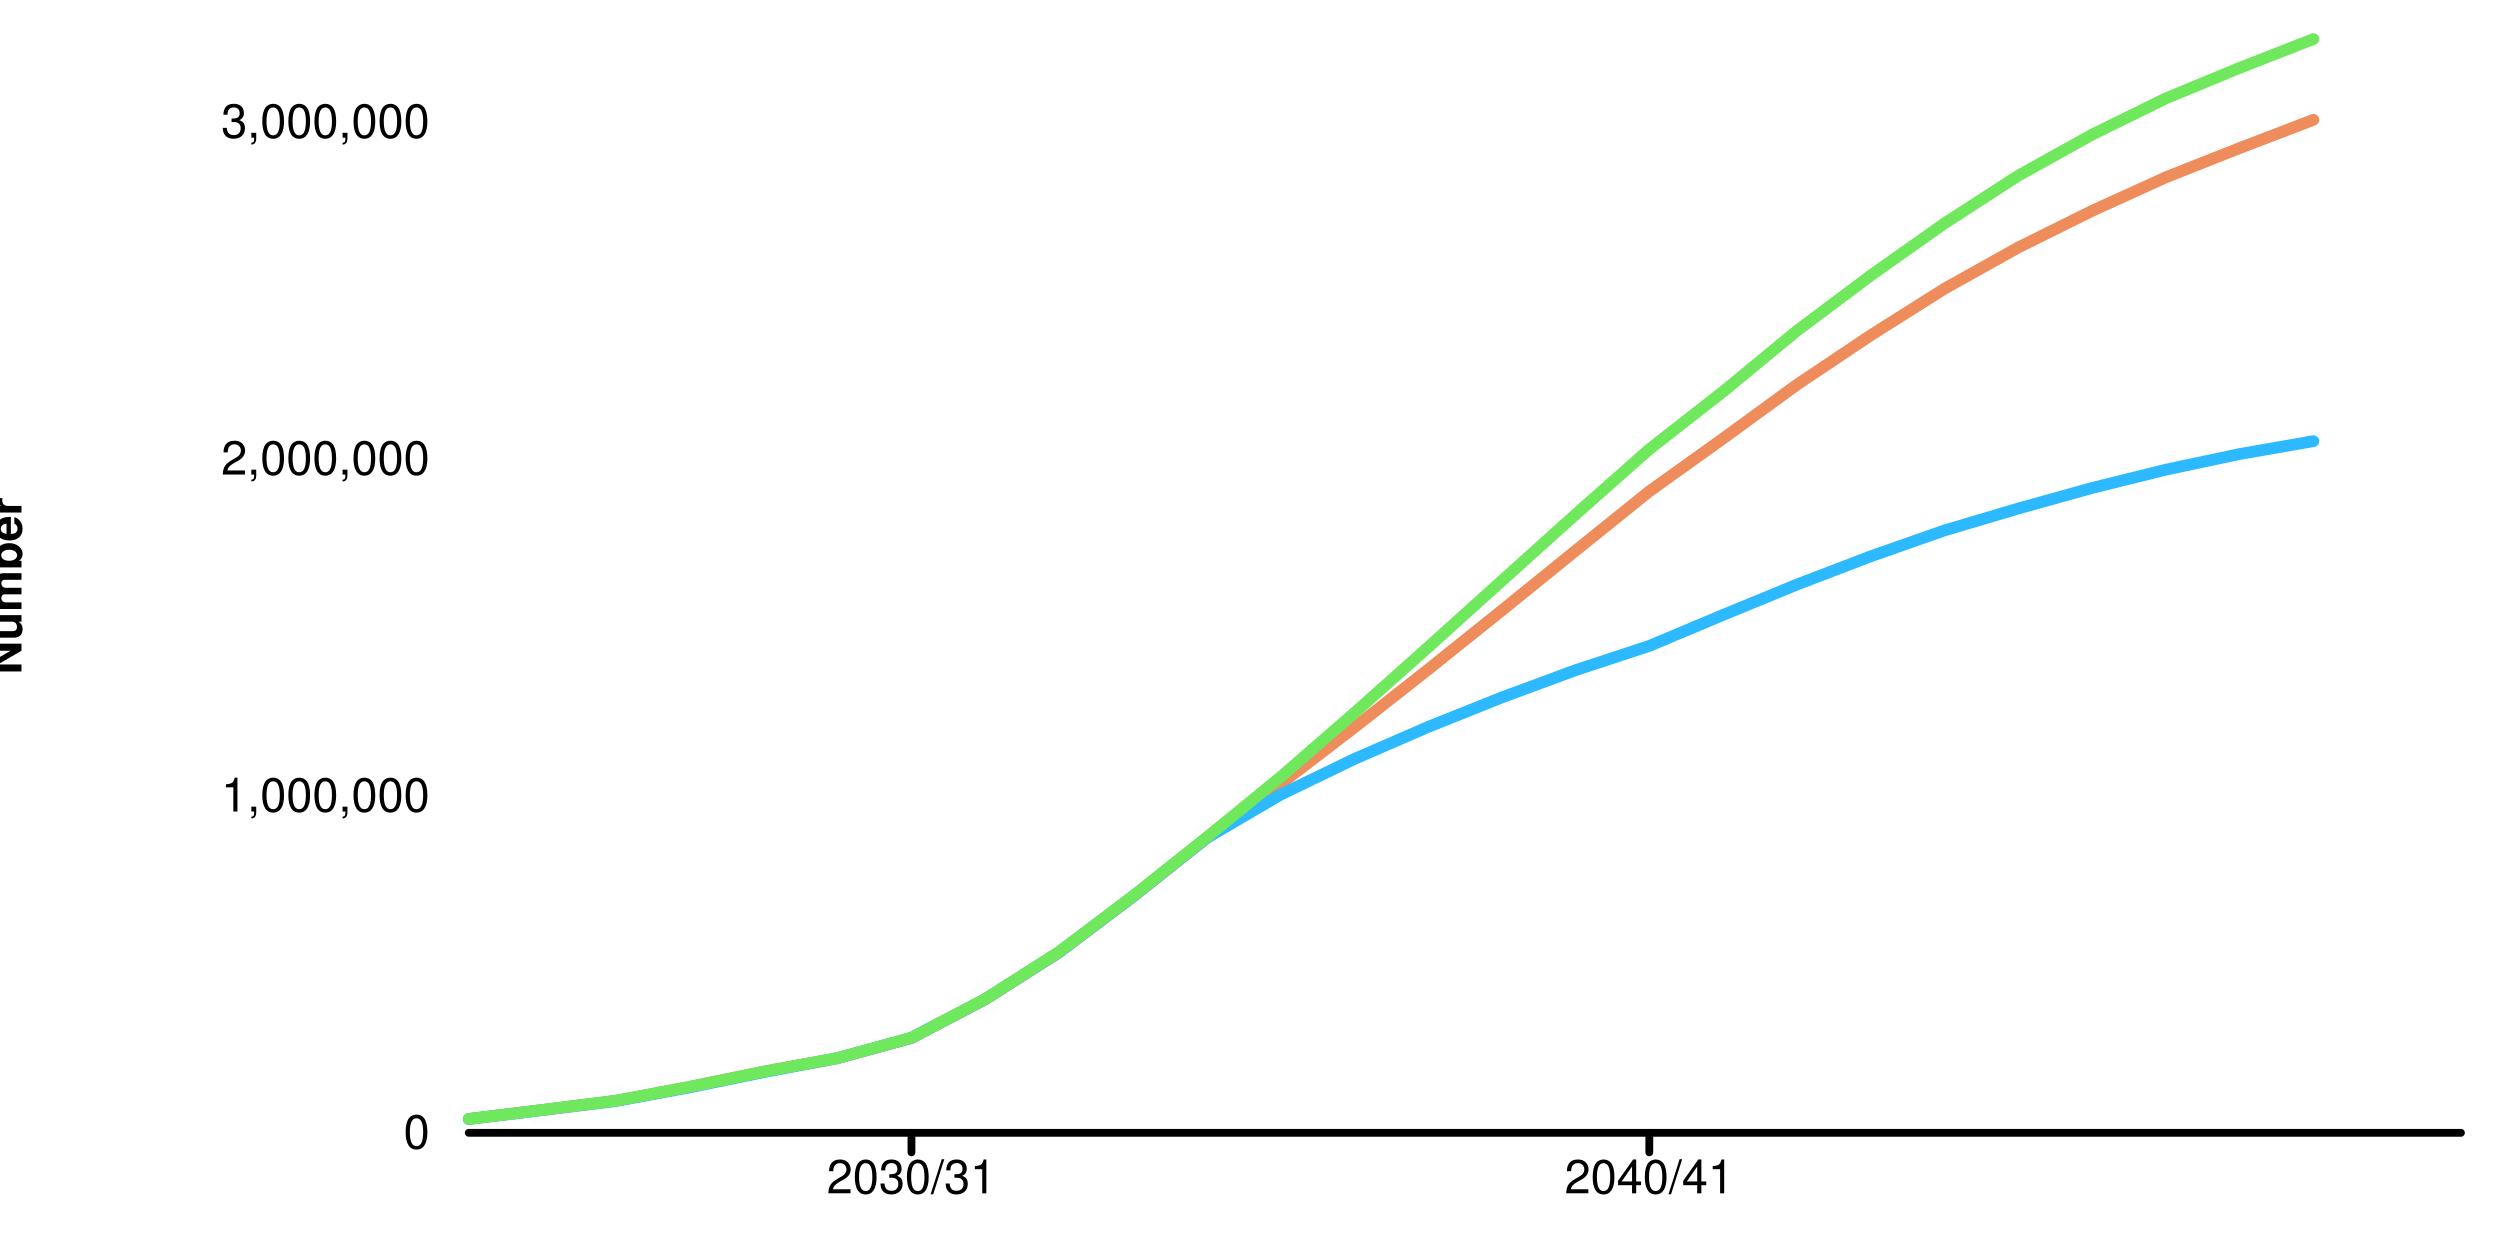
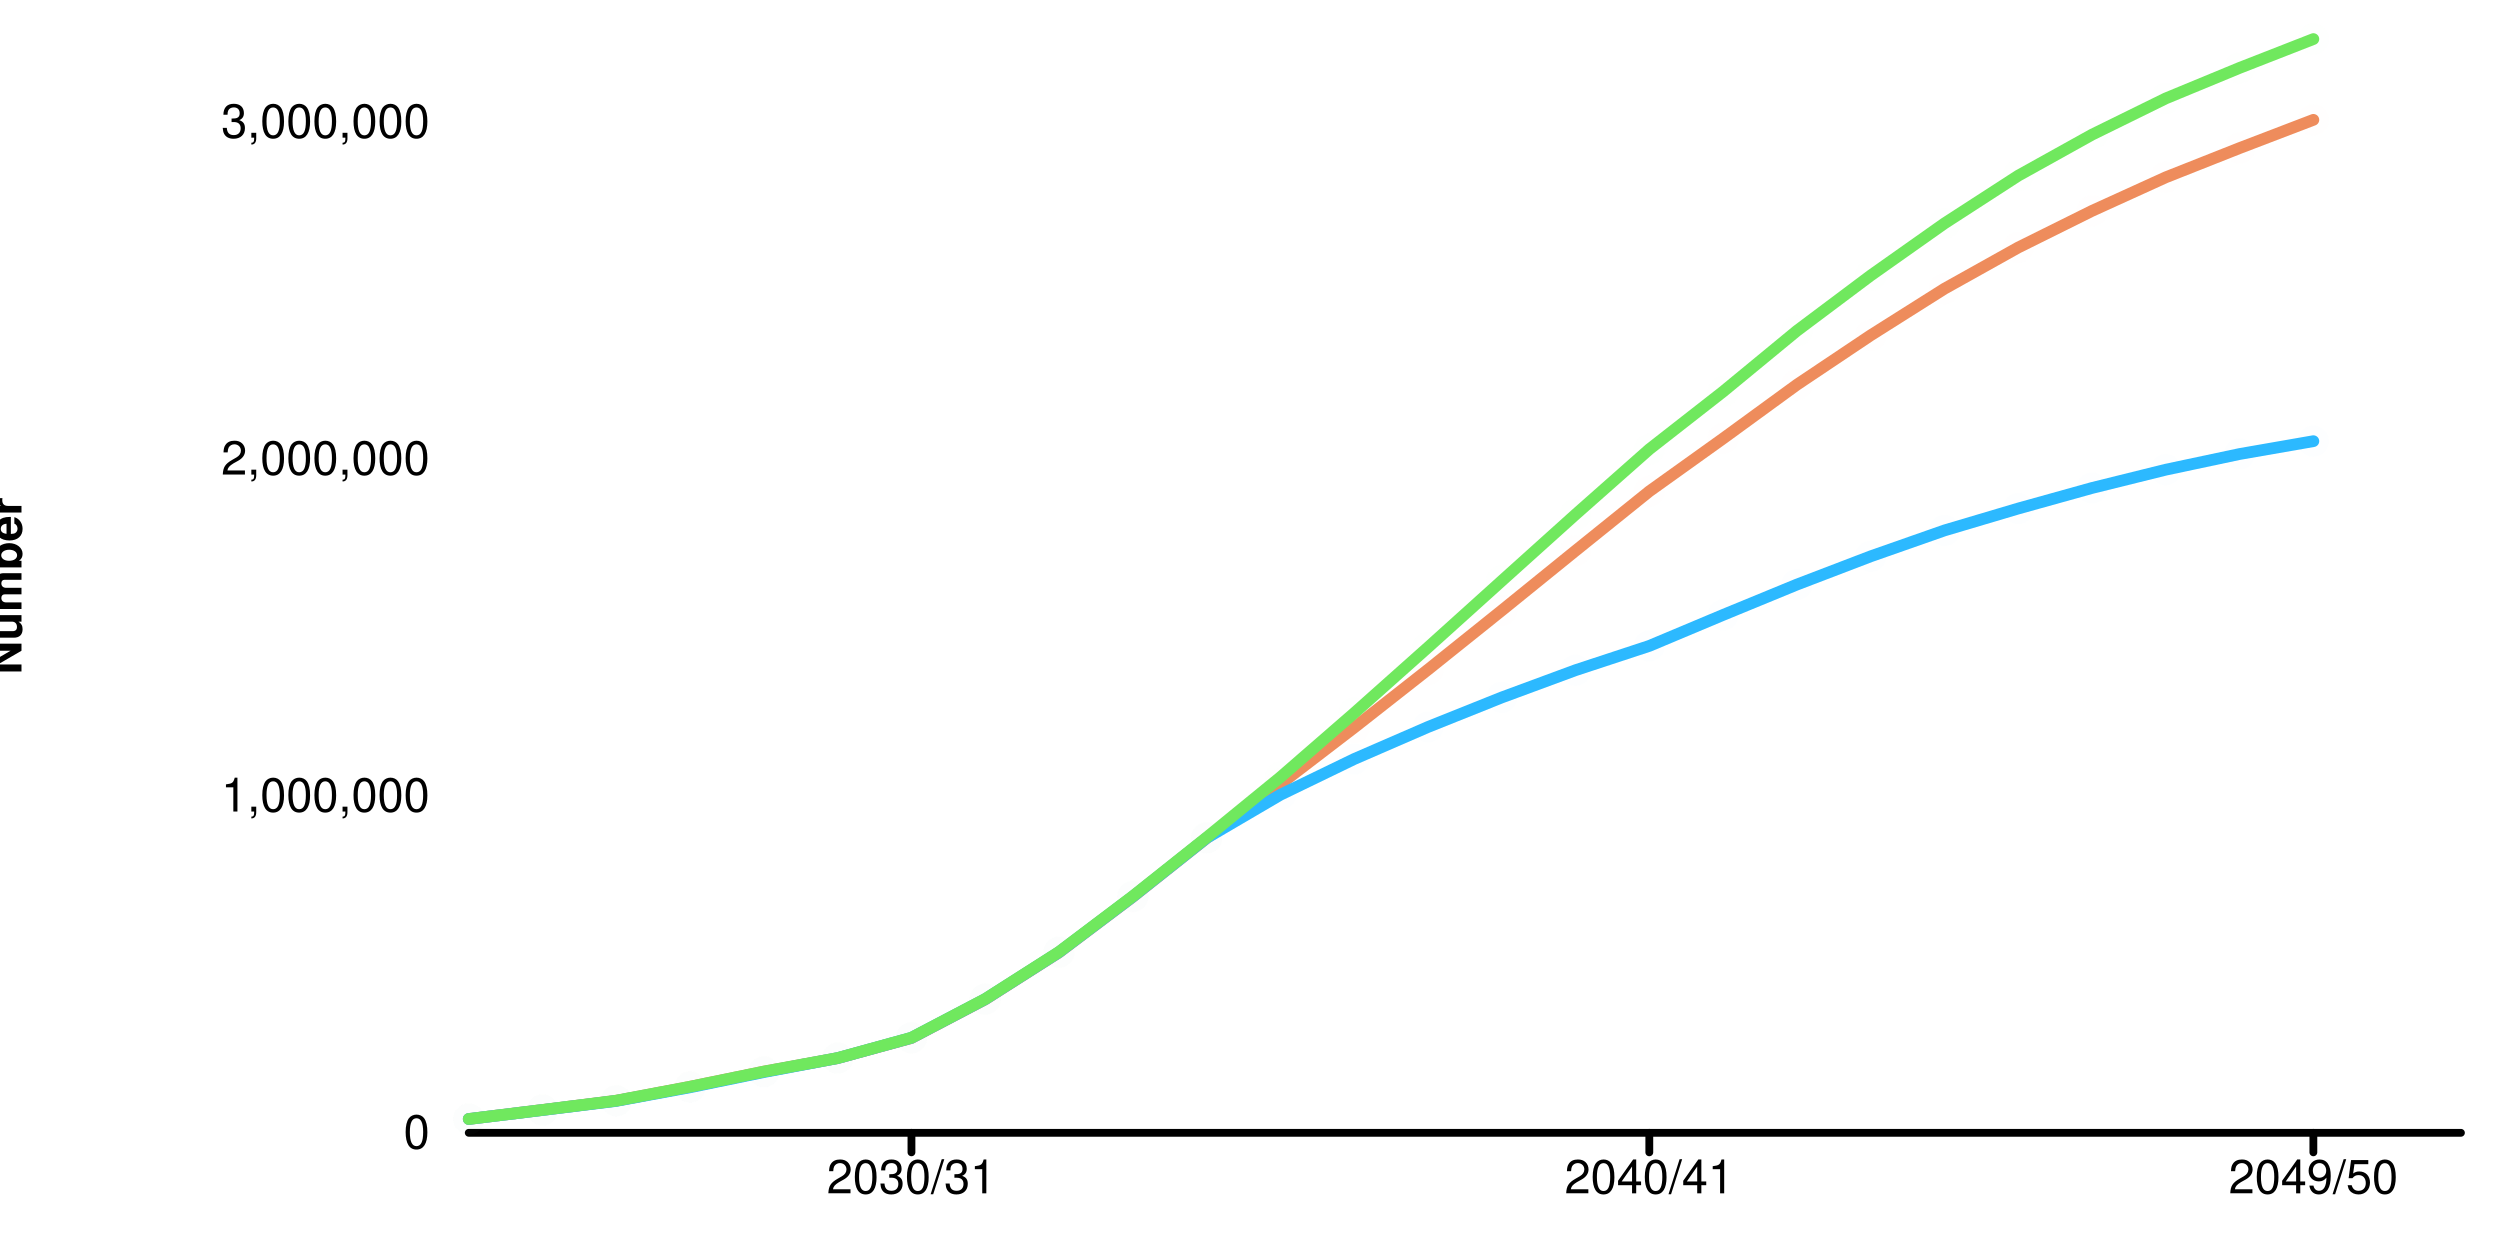
<svg xmlns="http://www.w3.org/2000/svg" width="640" height="320" viewBox="0 0 640 320" preserveAspectRatio="xMinYMin meet" overflow="visible" class="oi-chart-main" data-type="line-chart">
  <defs>
    <style>
	.series path.line { fill-opacity: 0; }
	.series path.line.dotted { stroke-dasharray: 12 20 }
	.series:hover path.line, .series.on path.line { stroke-width: 5; }
	.series .marker { opacity:0.01; }
	.series:hover .marker, .series.active .marker, .series .marker.selected { opacity:1!important; }
	.series .marker:hover, .series .marker.on { r: 6px!important; fill: black; }
	.grid { font-family: "Helvetica Neue",Helvetica,Arial,"Lucida Grande",sans-serif; }
	.grid line { stroke: rgb(0,0,0); stroke-width: 2; stroke-linecap: round; }
	.grid.grid-x text { text-anchor: middle; dominant-baseline: hanging; transform: translateY(10px); }
	.grid.grid-y text { text-anchor: end; dominant-baseline: middle; transform: translateX(-10px); }
	</style>
  </defs>
  <g class="grid grid-y">
    <line x1="120" y1="290" x2="630" y2="290" data-left="120" />
    <text x="120" y="290" text-anchor="end">0</text>
    <text x="120" y="203.744" text-anchor="end">1,000,000</text>
    <text x="120" y="117.488" text-anchor="end">2,000,000</text>
    <text x="120" y="31.231" text-anchor="end">3,000,000</text>
    <text style="text-anchor:middle;dominant-baseline:hanging;font-weight:bold;transform: translateY(150px) rotate(-90deg);">Number</text>
  </g>
  <g class="grid grid-x">
    <line class="tick" x1="233.333" y1="290" x2="233.333" y2="295" />
    <text x="233.333" y="290" text-anchor="middle">2030/31</text>
    <line class="tick" x1="422.222" y1="290" x2="422.222" y2="295" />
    <text x="422.222" y="290" text-anchor="middle">2040/41</text>
+     <line class="tick" x1="592.222" y1="290" x2="592.222" y2="295" />
+     <text x="592.222" y="290" text-anchor="middle">2049/50</text>
    <text style="text-anchor:middle;dominant-baseline:hanging;font-weight:bold;transform: translateY(150px) rotate(-90deg);" />
  </g>
  <g class="data-layer" role="table">
    <g data-scenario="electric-engagement" class="series series-1" tabindex="0" role="row" aria-label="Series: Electric Engagement" data-series="1">
      <path d="M 120.00,286.46L 138.89,284.14L 157.78,281.77L 176.67,278.20L 195.56,274.32L 214.44,270.88L 233.33,265.73L 252.22,255.83L 271.11,243.81L 290.00,229.58L 308.89,214.57L 327.78,200.73L 346.67,186.26L 365.56,171.42L 384.44,156.29L 403.33,140.99L 422.22,125.78L 441.11,112.26L 460.00,98.49L 478.89,85.84L 497.78,73.91L 516.67,63.36L 535.56,53.98L 554.44,45.39L 573.33,37.91L 592.22,30.68" id="Electric Engagement" class="line" stroke="#EE8C5C" stroke-width="3" stroke-linecap="round" />
      <circle class="marker" cx="120.00" cy="286.46" data-y="41090" data-x="2024/25" data-i="0" data-series="1" r="4" fill="#EE8C5C" roll="cell" />
      <circle class="marker" cx="138.89" cy="284.14" data-y="67918" data-x="2025/26" data-i="1" data-series="1" r="4" fill="#EE8C5C" roll="cell" />
      <circle class="marker" cx="157.78" cy="281.77" data-y="95446" data-x="2026/27" data-i="2" data-series="1" r="4" fill="#EE8C5C" roll="cell" />
      <circle class="marker" cx="176.67" cy="278.20" data-y="136844" data-x="2027/28" data-i="3" data-series="1" r="4" fill="#EE8C5C" roll="cell" />
      <circle class="marker" cx="195.56" cy="274.32" data-y="181760" data-x="2028/29" data-i="4" data-series="1" r="4" fill="#EE8C5C" roll="cell" />
      <circle class="marker" cx="214.44" cy="270.88" data-y="221616" data-x="2029/30" data-i="5" data-series="1" r="4" fill="#EE8C5C" roll="cell" />
      <circle class="marker" cx="233.33" cy="265.73" data-y="281358" data-x="2030/31" data-i="6" data-series="1" r="4" fill="#EE8C5C" roll="cell" />
      <circle class="marker" cx="252.22" cy="255.83" data-y="396114" data-x="2031/32" data-i="7" data-series="1" r="4" fill="#EE8C5C" roll="cell" />
      <circle class="marker" cx="271.11" cy="243.81" data-y="535518" data-x="2032/33" data-i="8" data-series="1" r="4" fill="#EE8C5C" roll="cell" />
      <circle class="marker" cx="290.00" cy="229.58" data-y="700523" data-x="2033/34" data-i="9" data-series="1" r="4" fill="#EE8C5C" roll="cell" />
      <circle class="marker" cx="308.89" cy="214.57" data-y="874483" data-x="2034/35" data-i="10" data-series="1" r="4" fill="#EE8C5C" roll="cell" />
      <circle class="marker" cx="327.78" cy="200.73" data-y="1034910" data-x="2035/36" data-i="11" data-series="1" r="4" fill="#EE8C5C" roll="cell" />
      <circle class="marker" cx="346.67" cy="186.26" data-y="1202726" data-x="2036/37" data-i="12" data-series="1" r="4" fill="#EE8C5C" roll="cell" />
      <circle class="marker" cx="365.56" cy="171.42" data-y="1374789" data-x="2037/38" data-i="13" data-series="1" r="4" fill="#EE8C5C" roll="cell" />
      <circle class="marker" cx="384.44" cy="156.29" data-y="1550172" data-x="2038/39" data-i="14" data-series="1" r="4" fill="#EE8C5C" roll="cell" />
      <circle class="marker" cx="403.33" cy="140.99" data-y="1727544" data-x="2039/40" data-i="15" data-series="1" r="4" fill="#EE8C5C" roll="cell" />
      <circle class="marker" cx="422.22" cy="125.78" data-y="1903881" data-x="2040/41" data-i="16" data-series="1" r="4" fill="#EE8C5C" roll="cell" />
      <circle class="marker" cx="441.11" cy="112.26" data-y="2060637" data-x="2041/42" data-i="17" data-series="1" r="4" fill="#EE8C5C" roll="cell" />
      <circle class="marker" cx="460.00" cy="98.49" data-y="2220218" data-x="2042/43" data-i="18" data-series="1" r="4" fill="#EE8C5C" roll="cell" />
      <circle class="marker" cx="478.89" cy="85.84" data-y="2366877" data-x="2043/44" data-i="19" data-series="1" r="4" fill="#EE8C5C" roll="cell" />
      <circle class="marker" cx="497.78" cy="73.91" data-y="2505193" data-x="2044/45" data-i="20" data-series="1" r="4" fill="#EE8C5C" roll="cell" />
      <circle class="marker" cx="516.67" cy="63.36" data-y="2627557" data-x="2045/46" data-i="21" data-series="1" r="4" fill="#EE8C5C" roll="cell" />
      <circle class="marker" cx="535.56" cy="53.98" data-y="2736259" data-x="2046/47" data-i="22" data-series="1" r="4" fill="#EE8C5C" roll="cell" />
      <circle class="marker" cx="554.44" cy="45.39" data-y="2835864" data-x="2047/48" data-i="23" data-series="1" r="4" fill="#EE8C5C" roll="cell" />
      <circle class="marker" cx="573.33" cy="37.91" data-y="2922621" data-x="2048/49" data-i="24" data-series="1" r="4" fill="#EE8C5C" roll="cell" />
      <circle class="marker" cx="592.22" cy="30.68" data-y="3006356" data-x="2049/50" data-i="25" data-series="1" r="4" fill="#EE8C5C" roll="cell" />
    </g>
    <g data-scenario="hydrogen-evolution" class="series series-2" tabindex="0" role="row" aria-label="Series: Hydrogen Evolution" data-series="2">
      <path d="M 120.00,286.46L 138.89,284.17L 157.78,281.83L 176.67,278.34L 195.56,274.45L 214.44,270.87L 233.33,265.67L 252.22,255.77L 271.11,243.75L 290.00,229.52L 308.89,214.53L 327.78,203.46L 346.67,194.31L 365.56,186.11L 384.44,178.55L 403.33,171.57L 422.22,165.35L 441.11,157.42L 460.00,149.65L 478.89,142.42L 497.78,135.79L 516.67,130.18L 535.56,124.92L 554.44,120.24L 573.33,116.23L 592.22,112.94" id="Hydrogen Evolution" class="line" stroke="#2CB9FF" stroke-width="3" stroke-linecap="round" />
      <circle class="marker" cx="120.00" cy="286.46" data-y="41090" data-x="2024/25" data-i="0" data-series="2" r="4" fill="#2CB9FF" roll="cell" />
      <circle class="marker" cx="138.89" cy="284.17" data-y="67585" data-x="2025/26" data-i="1" data-series="2" r="4" fill="#2CB9FF" roll="cell" />
      <circle class="marker" cx="157.78" cy="281.83" data-y="94744" data-x="2026/27" data-i="2" data-series="2" r="4" fill="#2CB9FF" roll="cell" />
      <circle class="marker" cx="176.67" cy="278.34" data-y="135187" data-x="2027/28" data-i="3" data-series="2" r="4" fill="#2CB9FF" roll="cell" />
      <circle class="marker" cx="195.56" cy="274.45" data-y="180307" data-x="2028/29" data-i="4" data-series="2" r="4" fill="#2CB9FF" roll="cell" />
      <circle class="marker" cx="214.44" cy="270.87" data-y="221808" data-x="2029/30" data-i="5" data-series="2" r="4" fill="#2CB9FF" roll="cell" />
      <circle class="marker" cx="233.33" cy="265.67" data-y="282017" data-x="2030/31" data-i="6" data-series="2" r="4" fill="#2CB9FF" roll="cell" />
      <circle class="marker" cx="252.22" cy="255.77" data-y="396873" data-x="2031/32" data-i="7" data-series="2" r="4" fill="#2CB9FF" roll="cell" />
      <circle class="marker" cx="271.11" cy="243.75" data-y="536149" data-x="2032/33" data-i="8" data-series="2" r="4" fill="#2CB9FF" roll="cell" />
      <circle class="marker" cx="290.00" cy="229.52" data-y="701133" data-x="2033/34" data-i="9" data-series="2" r="4" fill="#2CB9FF" roll="cell" />
      <circle class="marker" cx="308.89" cy="214.53" data-y="874982" data-x="2034/35" data-i="10" data-series="2" r="4" fill="#2CB9FF" roll="cell" />
      <circle class="marker" cx="327.78" cy="203.46" data-y="1003322" data-x="2035/36" data-i="11" data-series="2" r="4" fill="#2CB9FF" roll="cell" />
      <circle class="marker" cx="346.67" cy="194.31" data-y="1109375" data-x="2036/37" data-i="12" data-series="2" r="4" fill="#2CB9FF" roll="cell" />
      <circle class="marker" cx="365.56" cy="186.11" data-y="1204469" data-x="2037/38" data-i="13" data-series="2" r="4" fill="#2CB9FF" roll="cell" />
      <circle class="marker" cx="384.44" cy="178.55" data-y="1292135" data-x="2038/39" data-i="14" data-series="2" r="4" fill="#2CB9FF" roll="cell" />
      <circle class="marker" cx="403.33" cy="171.57" data-y="1372957" data-x="2039/40" data-i="15" data-series="2" r="4" fill="#2CB9FF" roll="cell" />
      <circle class="marker" cx="422.22" cy="165.35" data-y="1445136" data-x="2040/41" data-i="16" data-series="2" r="4" fill="#2CB9FF" roll="cell" />
      <circle class="marker" cx="441.11" cy="157.42" data-y="1537061" data-x="2041/42" data-i="17" data-series="2" r="4" fill="#2CB9FF" roll="cell" />
      <circle class="marker" cx="460.00" cy="149.65" data-y="1627116" data-x="2042/43" data-i="18" data-series="2" r="4" fill="#2CB9FF" roll="cell" />
      <circle class="marker" cx="478.89" cy="142.42" data-y="1710974" data-x="2043/44" data-i="19" data-series="2" r="4" fill="#2CB9FF" roll="cell" />
      <circle class="marker" cx="497.78" cy="135.79" data-y="1787854" data-x="2044/45" data-i="20" data-series="2" r="4" fill="#2CB9FF" roll="cell" />
      <circle class="marker" cx="516.67" cy="130.18" data-y="1852846" data-x="2045/46" data-i="21" data-series="2" r="4" fill="#2CB9FF" roll="cell" />
      <circle class="marker" cx="535.56" cy="124.92" data-y="1913814" data-x="2046/47" data-i="22" data-series="2" r="4" fill="#2CB9FF" roll="cell" />
      <circle class="marker" cx="554.44" cy="120.24" data-y="1968096" data-x="2047/48" data-i="23" data-series="2" r="4" fill="#2CB9FF" roll="cell" />
      <circle class="marker" cx="573.33" cy="116.23" data-y="2014578" data-x="2048/49" data-i="24" data-series="2" r="4" fill="#2CB9FF" roll="cell" />
      <circle class="marker" cx="592.22" cy="112.94" data-y="2052678" data-x="2049/50" data-i="25" data-series="2" r="4" fill="#2CB9FF" roll="cell" />
    </g>
    <g data-scenario="holistic-transition" class="series series-3" tabindex="0" role="row" aria-label="Series: Holistic Transition" data-series="3">
      <path d="M 120.00,286.46L 138.89,284.14L 157.78,281.77L 176.67,278.20L 195.56,274.32L 214.44,270.86L 233.33,265.65L 252.22,255.73L 271.11,243.68L 290.00,229.42L 308.89,214.39L 327.78,198.96L 346.67,182.55L 365.56,165.73L 384.44,148.71L 403.33,131.71L 422.22,115.01L 441.11,100.25L 460.00,84.69L 478.89,70.53L 497.78,57.19L 516.67,44.97L 535.56,34.47L 554.44,25.19L 573.33,17.38L 592.22,10.00" id="Holistic Transition" class="line" stroke="#70E85E" stroke-width="3" stroke-linecap="round" />
      <circle class="marker" cx="120.00" cy="286.46" data-y="41090" data-x="2024/25" data-i="0" data-series="3" r="4" fill="#70E85E" roll="cell" />
      <circle class="marker" cx="138.89" cy="284.14" data-y="67918" data-x="2025/26" data-i="1" data-series="3" r="4" fill="#70E85E" roll="cell" />
      <circle class="marker" cx="157.78" cy="281.77" data-y="95446" data-x="2026/27" data-i="2" data-series="3" r="4" fill="#70E85E" roll="cell" />
      <circle class="marker" cx="176.67" cy="278.20" data-y="136844" data-x="2027/28" data-i="3" data-series="3" r="4" fill="#70E85E" roll="cell" />
      <circle class="marker" cx="195.56" cy="274.32" data-y="181760" data-x="2028/29" data-i="4" data-series="3" r="4" fill="#70E85E" roll="cell" />
      <circle class="marker" cx="214.44" cy="270.86" data-y="221935" data-x="2029/30" data-i="5" data-series="3" r="4" fill="#70E85E" roll="cell" />
      <circle class="marker" cx="233.33" cy="265.65" data-y="282268" data-x="2030/31" data-i="6" data-series="3" r="4" fill="#70E85E" roll="cell" />
      <circle class="marker" cx="252.22" cy="255.73" data-y="397253" data-x="2031/32" data-i="7" data-series="3" r="4" fill="#70E85E" roll="cell" />
      <circle class="marker" cx="271.11" cy="243.68" data-y="537003" data-x="2032/33" data-i="8" data-series="3" r="4" fill="#70E85E" roll="cell" />
      <circle class="marker" cx="290.00" cy="229.42" data-y="702286" data-x="2033/34" data-i="9" data-series="3" r="4" fill="#70E85E" roll="cell" />
      <circle class="marker" cx="308.89" cy="214.39" data-y="876523" data-x="2034/35" data-i="10" data-series="3" r="4" fill="#70E85E" roll="cell" />
      <circle class="marker" cx="327.78" cy="198.96" data-y="1055462" data-x="2035/36" data-i="11" data-series="3" r="4" fill="#70E85E" roll="cell" />
      <circle class="marker" cx="346.67" cy="182.55" data-y="1245757" data-x="2036/37" data-i="12" data-series="3" r="4" fill="#70E85E" roll="cell" />
      <circle class="marker" cx="365.56" cy="165.73" data-y="1440722" data-x="2037/38" data-i="13" data-series="3" r="4" fill="#70E85E" roll="cell" />
      <circle class="marker" cx="384.44" cy="148.71" data-y="1638084" data-x="2038/39" data-i="14" data-series="3" r="4" fill="#70E85E" roll="cell" />
      <circle class="marker" cx="403.33" cy="131.71" data-y="1835137" data-x="2039/40" data-i="15" data-series="3" r="4" fill="#70E85E" roll="cell" />
      <circle class="marker" cx="422.22" cy="115.01" data-y="2028725" data-x="2040/41" data-i="16" data-series="3" r="4" fill="#70E85E" roll="cell" />
      <circle class="marker" cx="441.11" cy="100.25" data-y="2199852" data-x="2041/42" data-i="17" data-series="3" r="4" fill="#70E85E" roll="cell" />
      <circle class="marker" cx="460.00" cy="84.69" data-y="2380243" data-x="2042/43" data-i="18" data-series="3" r="4" fill="#70E85E" roll="cell" />
      <circle class="marker" cx="478.89" cy="70.53" data-y="2544411" data-x="2043/44" data-i="19" data-series="3" r="4" fill="#70E85E" roll="cell" />
      <circle class="marker" cx="497.78" cy="57.19" data-y="2699063" data-x="2044/45" data-i="20" data-series="3" r="4" fill="#70E85E" roll="cell" />
      <circle class="marker" cx="516.67" cy="44.97" data-y="2840712" data-x="2045/46" data-i="21" data-series="3" r="4" fill="#70E85E" roll="cell" />
      <circle class="marker" cx="535.56" cy="34.47" data-y="2962462" data-x="2046/47" data-i="22" data-series="3" r="4" fill="#70E85E" roll="cell" />
      <circle class="marker" cx="554.44" cy="25.19" data-y="3070046" data-x="2047/48" data-i="23" data-series="3" r="4" fill="#70E85E" roll="cell" />
      <circle class="marker" cx="573.33" cy="17.38" data-y="3160636" data-x="2048/49" data-i="24" data-series="3" r="4" fill="#70E85E" roll="cell" />
      <circle class="marker" cx="592.22" cy="10.00" data-y="3246143" data-x="2049/50" data-i="25" data-series="3" r="4" fill="#70E85E" roll="cell" />
    </g>
  </g>
</svg>
